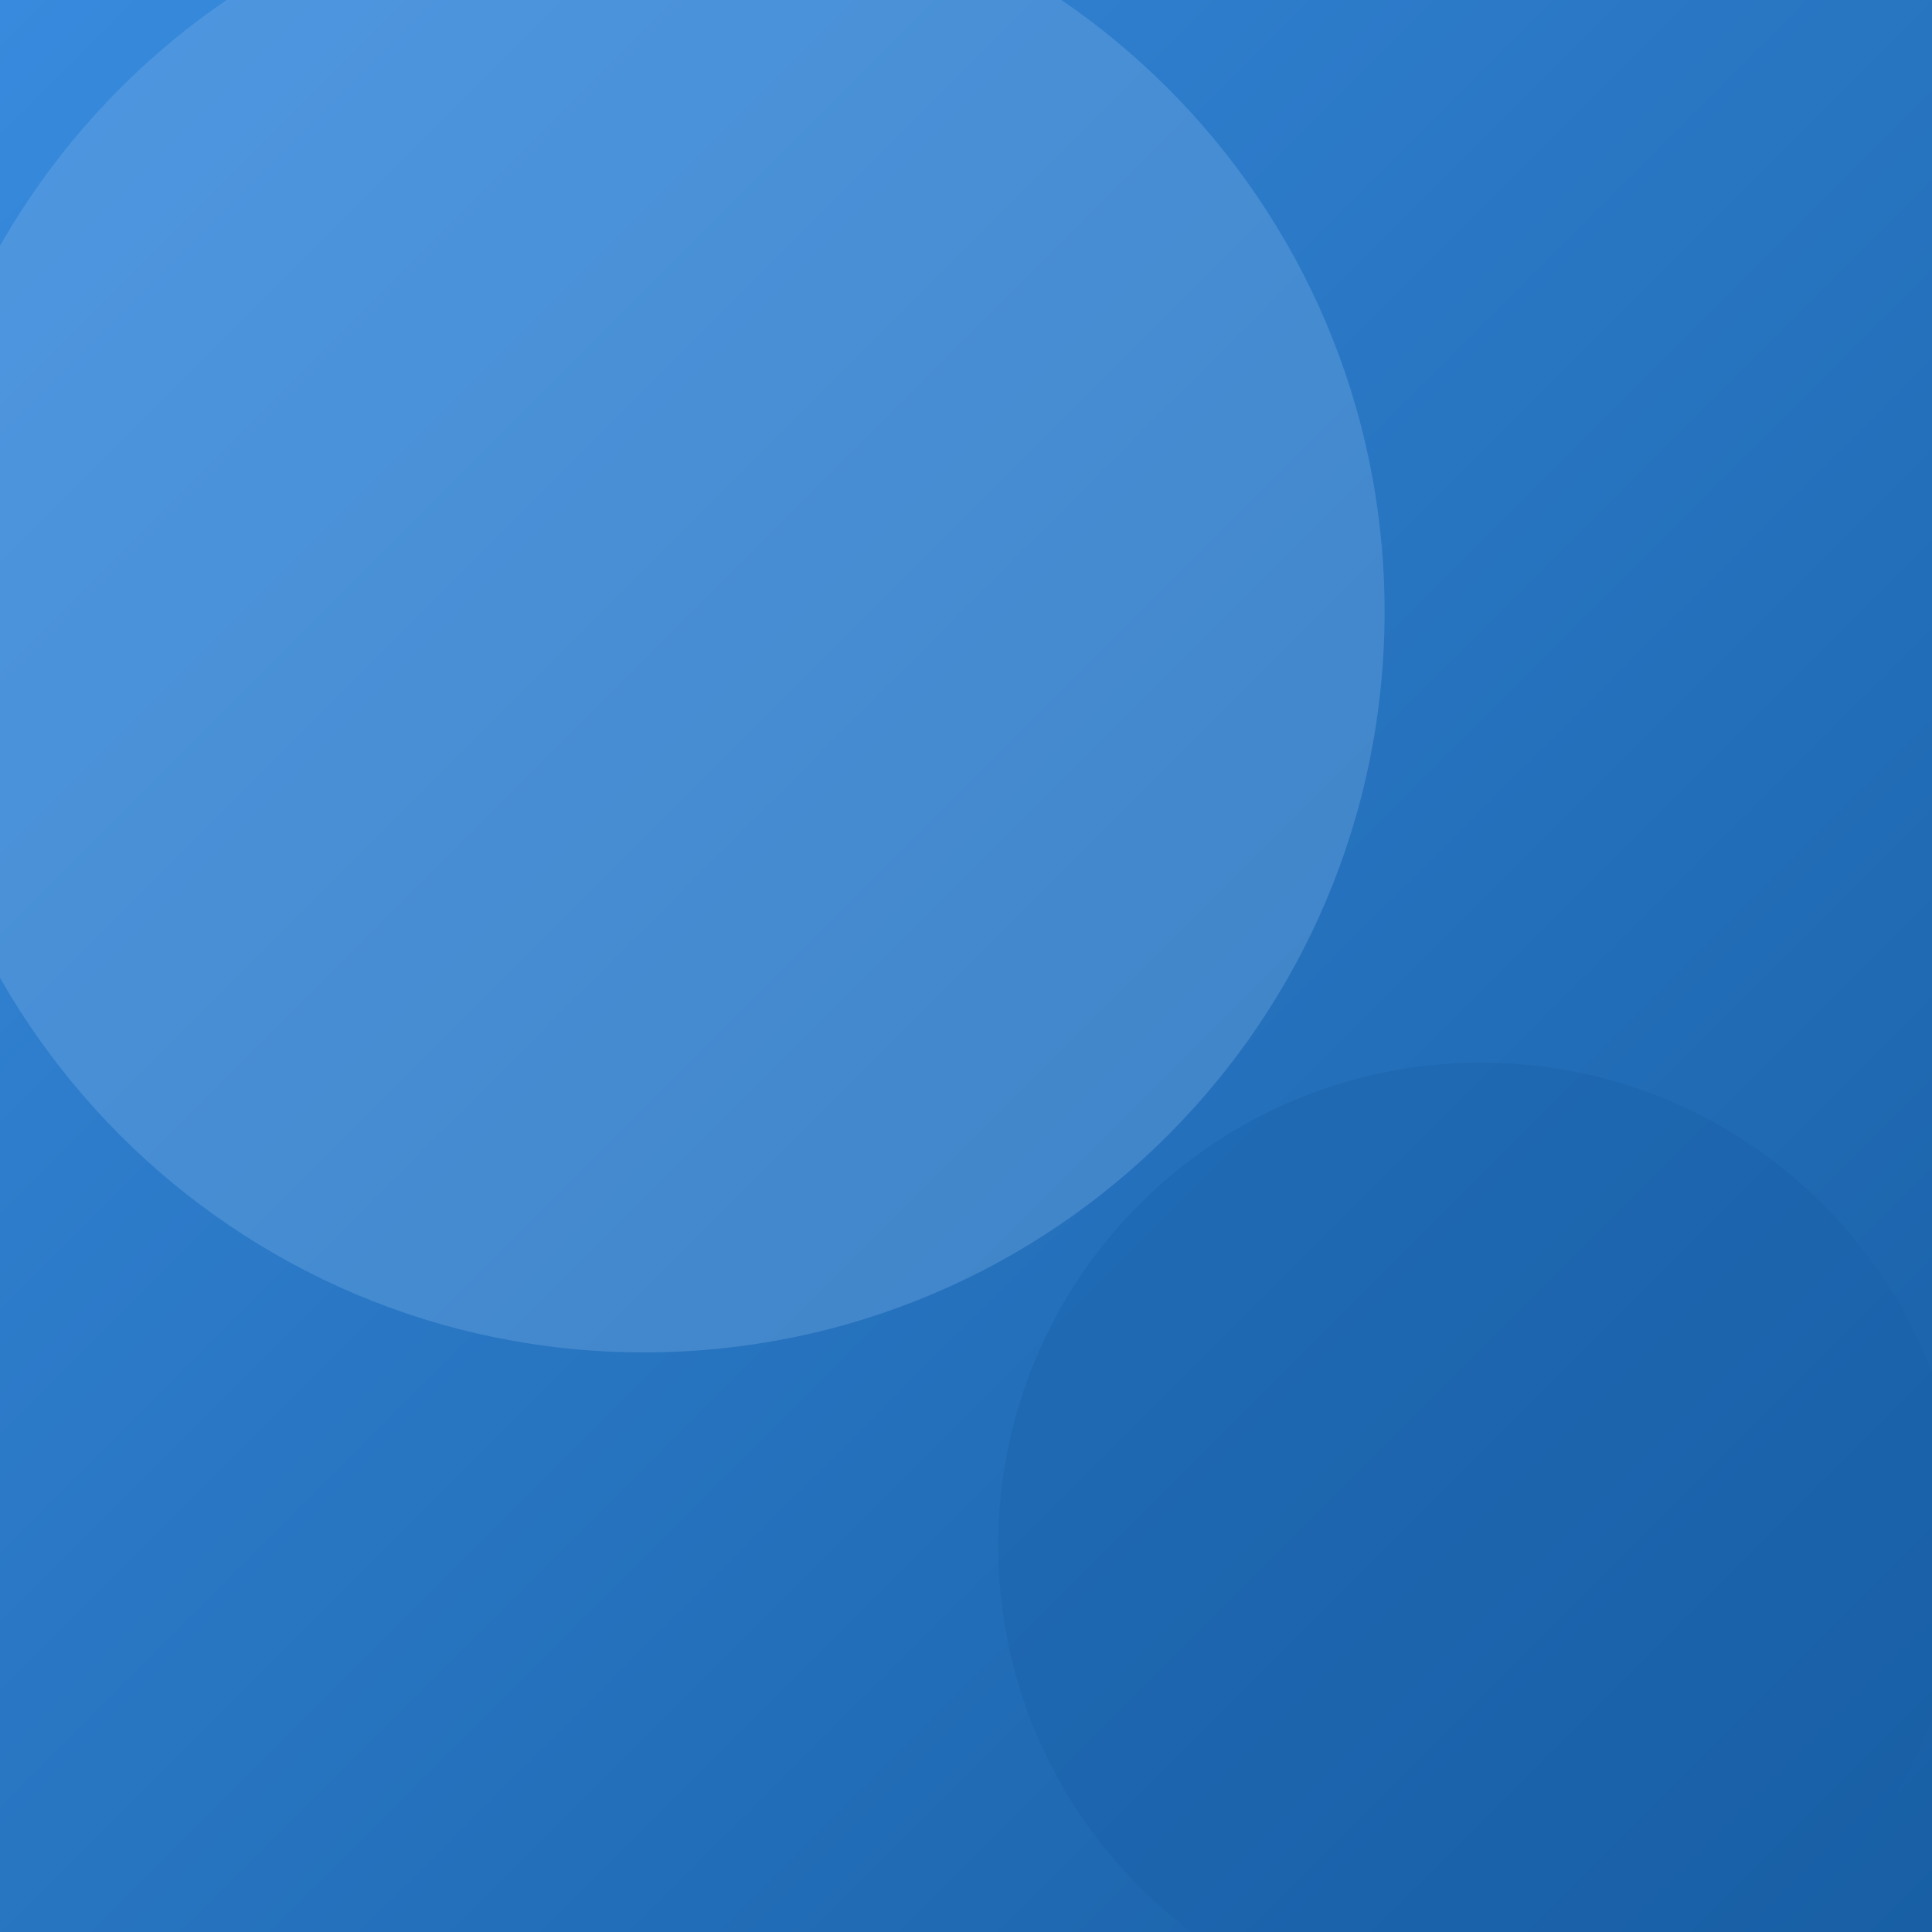
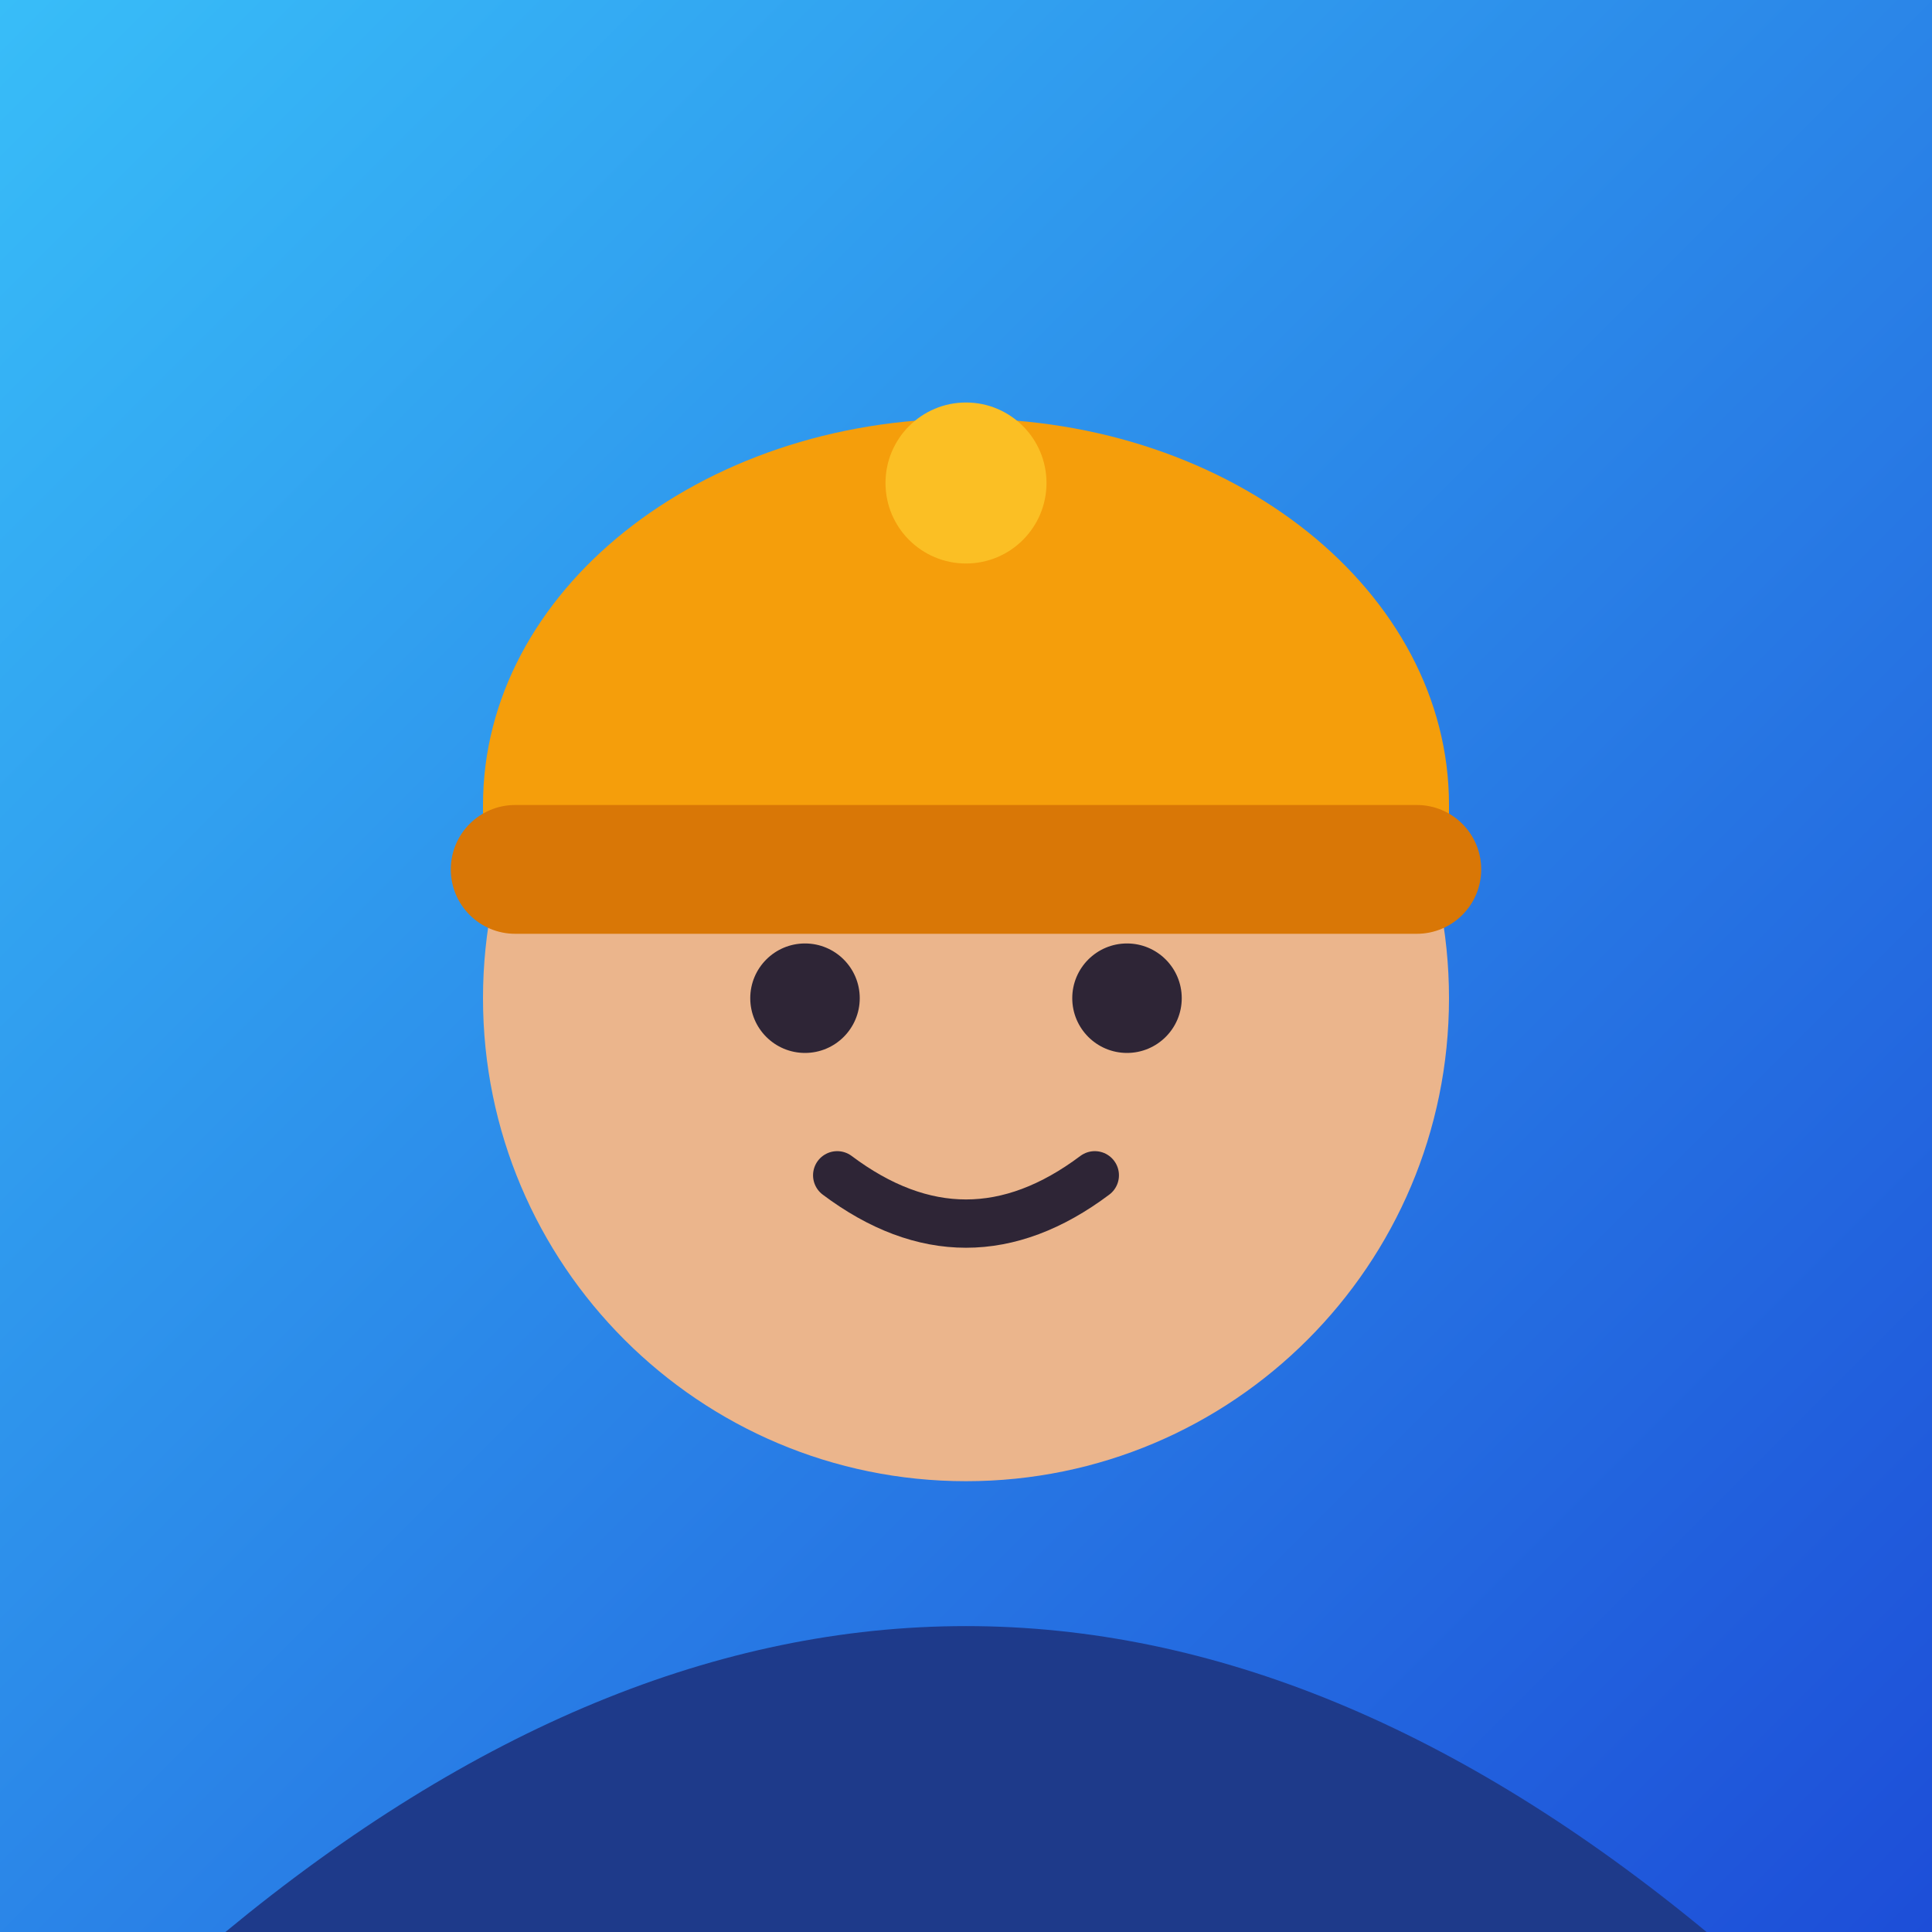
<svg xmlns="http://www.w3.org/2000/svg" viewBox="0 0 120 120">
  <defs>
-     <linearGradient id="a5" x1="0" y1="0" x2="120" y2="120" gradientUnits="userSpaceOnUse">
-       <stop offset="0" stop-color="#378ADD" />
-       <stop offset="1" stop-color="#185FA5" />
+     <linearGradient id="a5bg" x1="0" y1="0" x2="120" y2="120" gradientUnits="userSpaceOnUse">
+       <stop offset="0" stop-color="#38BDF8" />
+       <stop offset="1" stop-color="#1D4ED8" />
    </linearGradient>
  </defs>
-   <rect width="120" height="120" fill="url(#a5)" />
-   <circle cx="40" cy="38" r="46" fill="#85B7EB" opacity="0.30" />
-   <circle cx="92" cy="96" r="30" fill="#185FA5" opacity="0.35" />
+   <rect width="120" height="120" fill="url(#a5bg)" />
+   <path d="M14 120 Q60 82 106 120 Z" fill="#1E3A8A" />
+   <circle cx="60" cy="62" r="30" fill="#EBB58C" />
+   <path d="M30 50 a30 24 0 0 1 60 0 v6 h-60 Z" fill="#F59E0B" />
+   <rect x="28" y="50" width="64" height="8" rx="4" fill="#D97706" />
+   <circle cx="60" cy="30" r="5" fill="#FBBF24" />
+   <circle cx="50" cy="62" r="3.4" fill="#2E2536" />
+   <circle cx="70" cy="62" r="3.4" fill="#2E2536" />
+   <path d="M52 73 q8 6 16 0" fill="none" stroke="#2E2536" stroke-width="3" stroke-linecap="round" />
</svg>
